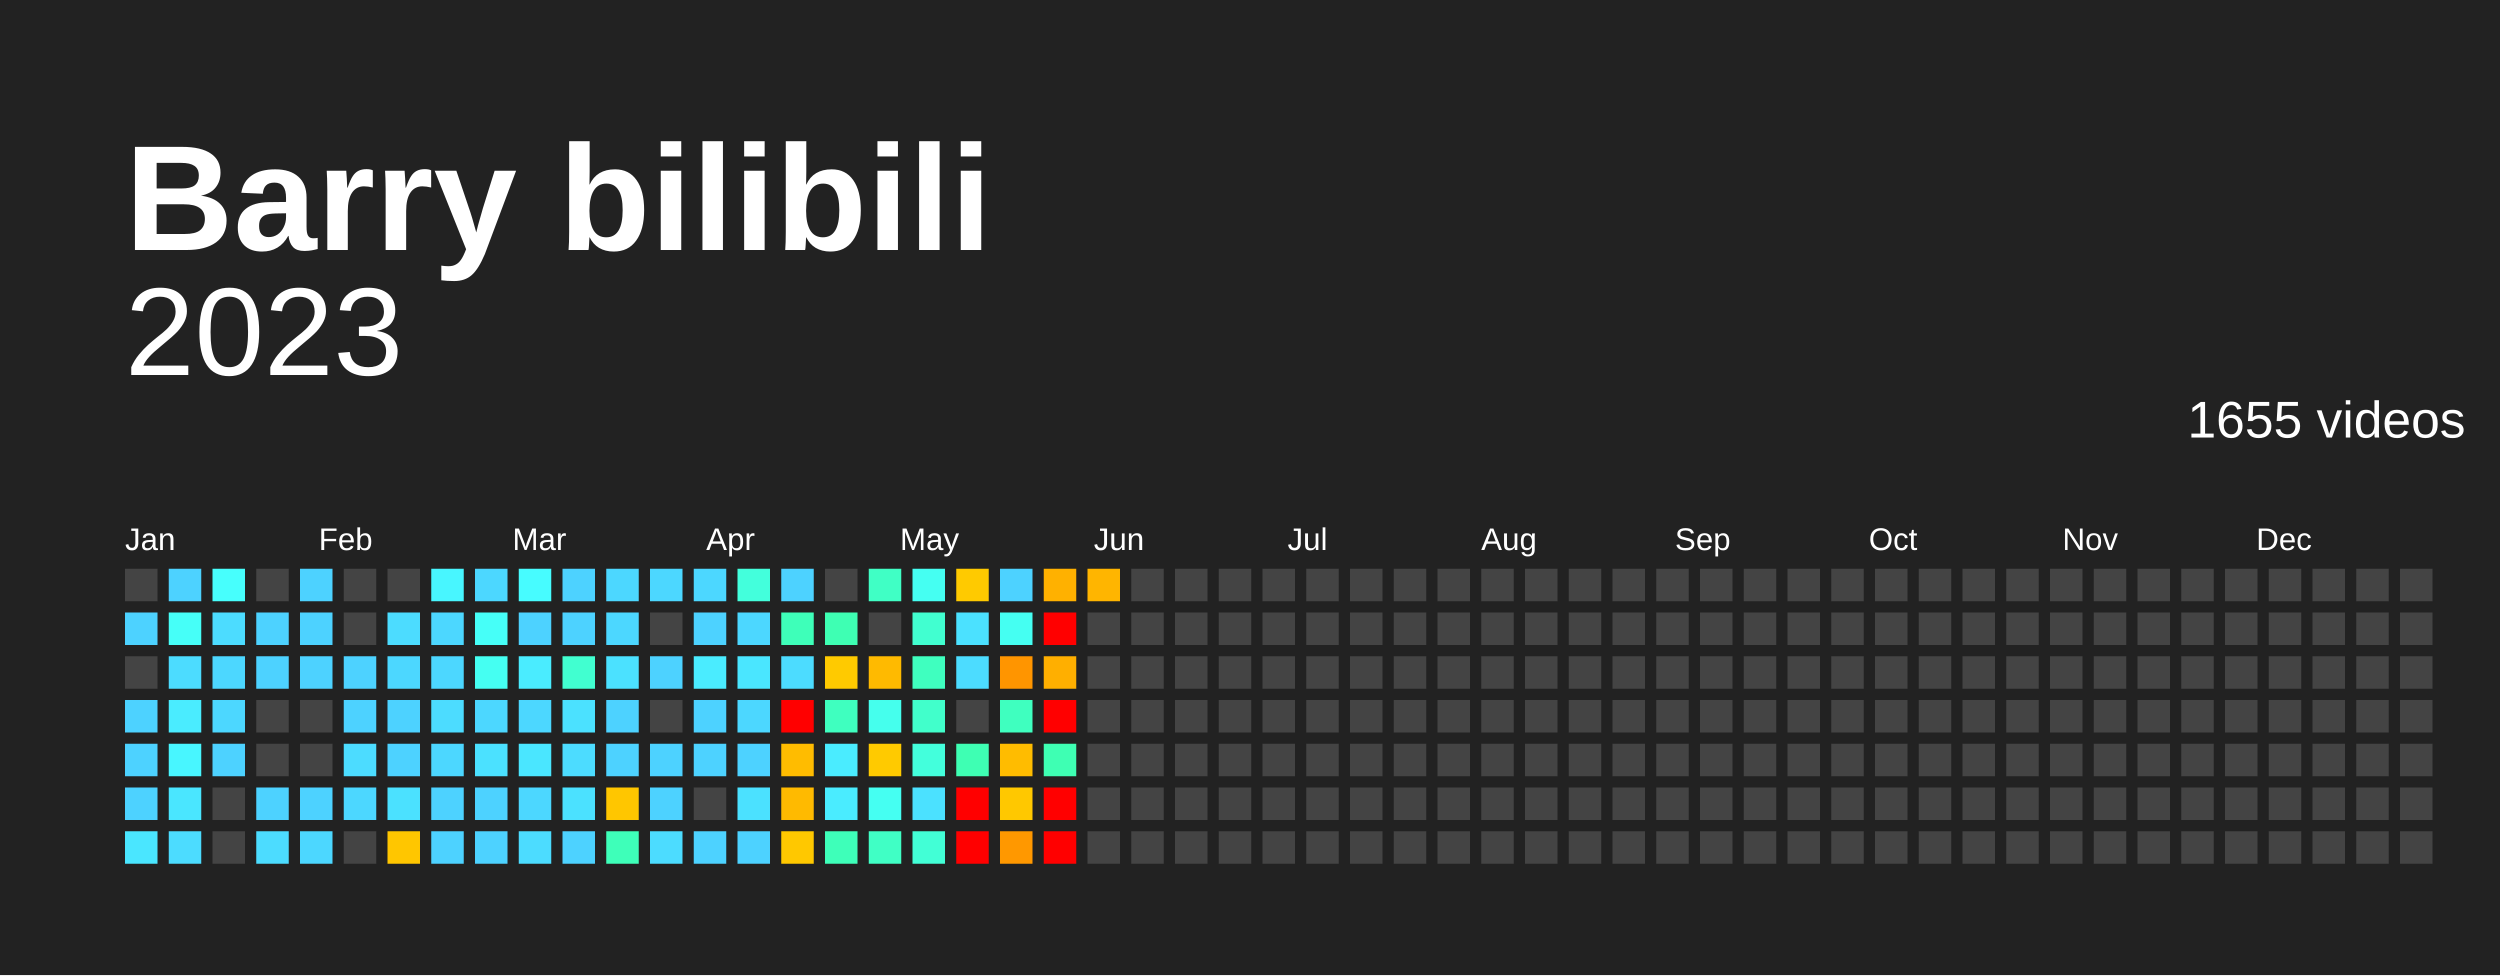
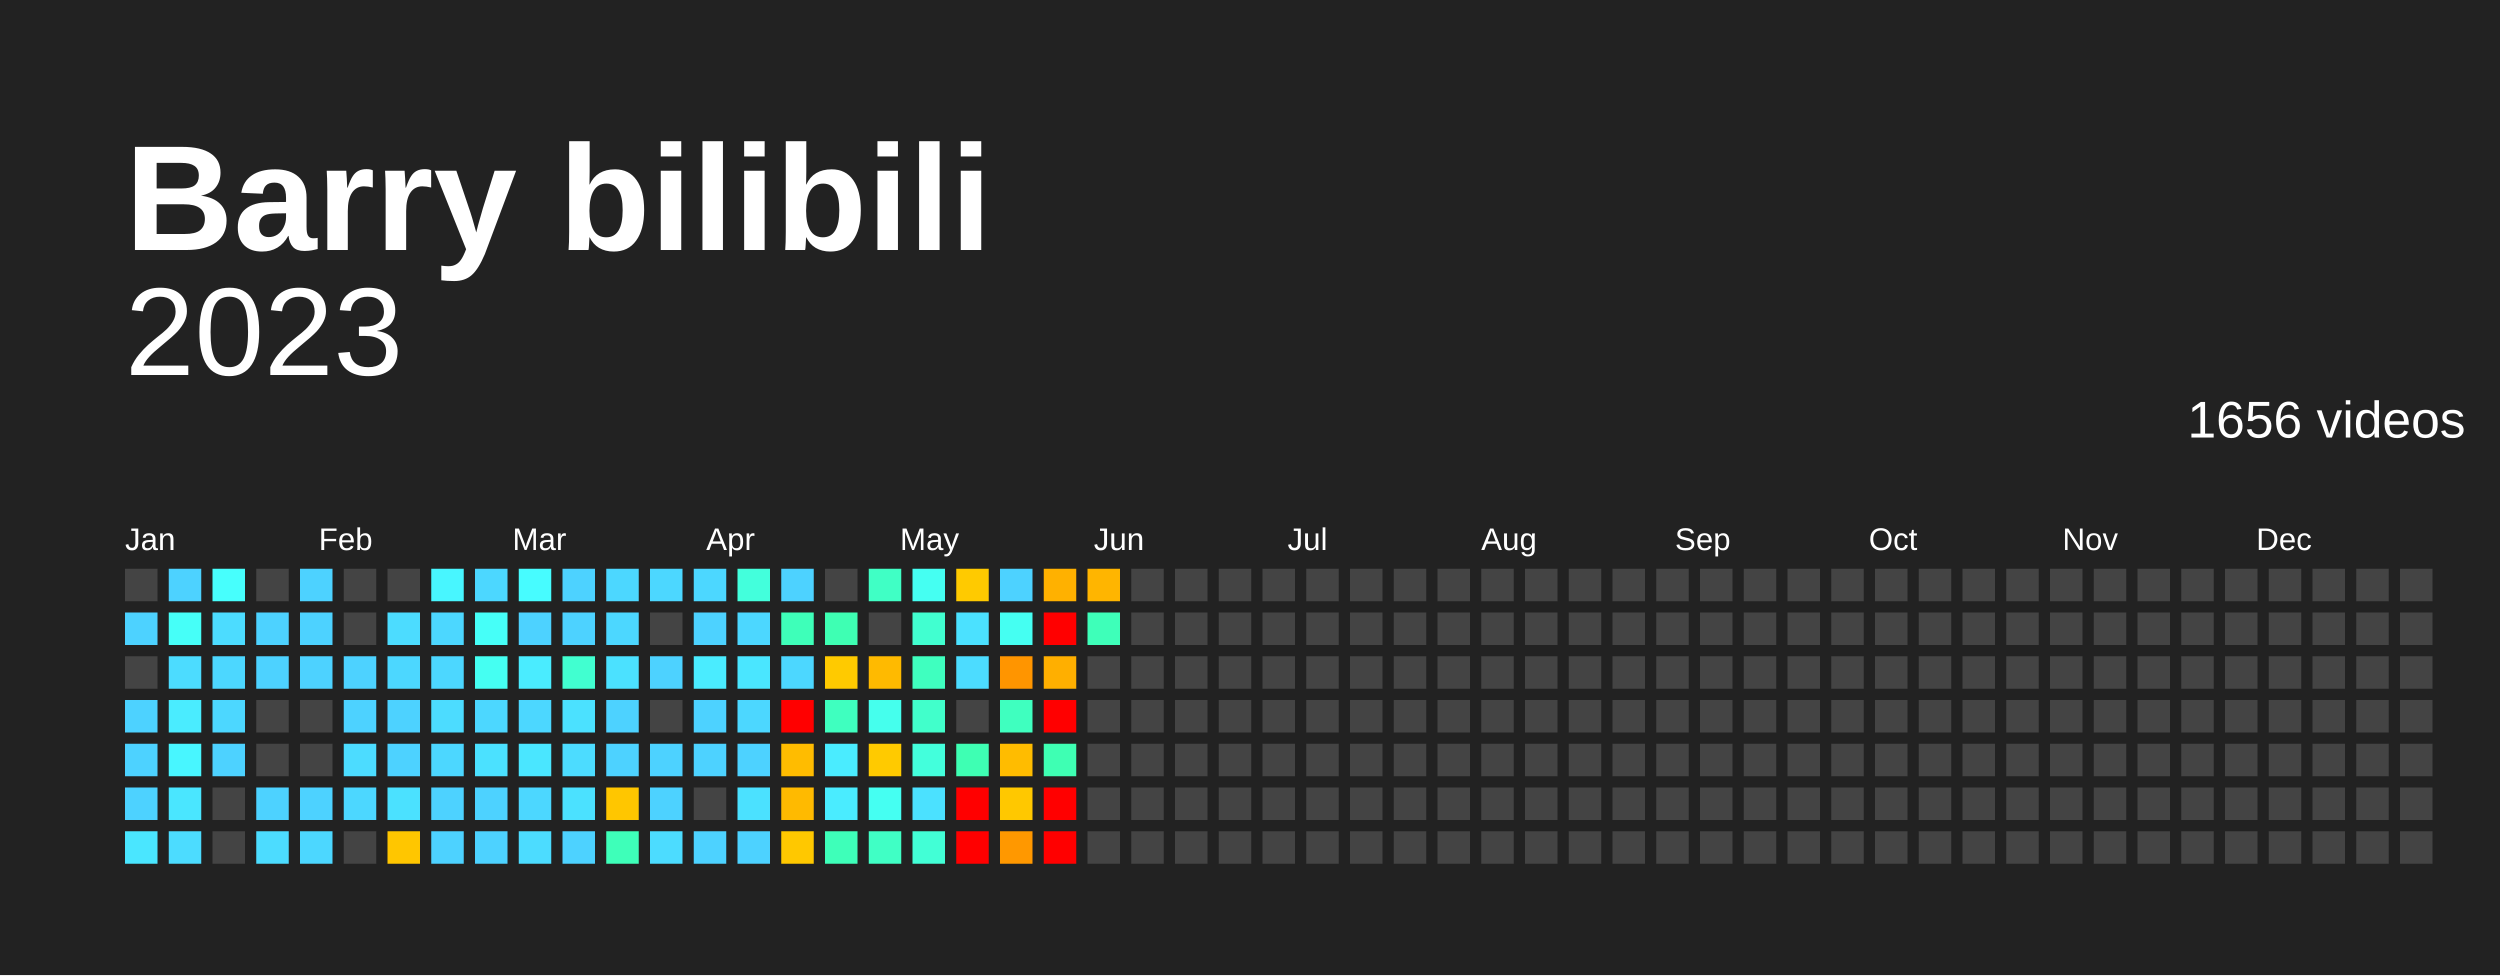
<svg xmlns="http://www.w3.org/2000/svg" baseProfile="full" height="78mm" version="1.1" viewBox="0,0,200,78" width="200mm">
  <defs />
  <rect fill="#222222" height="78" width="200" x="0" y="0" />
  <text fill="#FFFFFF" style="font-size:12px; font-family:Arial; font-weight:bold;" x="10" y="20">Barry bilibili</text>
  <text alignment-baseline="hanging" fill="#FFFFFF" style="font-size:10.0px; font-family:Arial;" x="10" y="30">2023</text>
-   <text alignment-baseline="hanging" fill="#FFFFFF" style="font-size:4.125px; font-family:Arial;" x="175" y="35">1655 videos</text>
+   <text alignment-baseline="hanging" fill="#FFFFFF" style="font-size:4.125px; font-family:Arial;" x="175" y="35">1656 videos</text>
  <text fill="#FFFFFF" style="font-size:2.5px; font-family:Arial" x="10.0" y="44">Jan</text>
  <text fill="#FFFFFF" style="font-size:2.5px; font-family:Arial" x="25.5" y="44">Feb</text>
  <text fill="#FFFFFF" style="font-size:2.5px; font-family:Arial" x="41.0" y="44">Mar</text>
  <text fill="#FFFFFF" style="font-size:2.5px; font-family:Arial" x="56.5" y="44">Apr</text>
  <text fill="#FFFFFF" style="font-size:2.5px; font-family:Arial" x="72.0" y="44">May</text>
  <text fill="#FFFFFF" style="font-size:2.5px; font-family:Arial" x="87.5" y="44">Jun</text>
  <text fill="#FFFFFF" style="font-size:2.5px; font-family:Arial" x="103.0" y="44">Jul</text>
  <text fill="#FFFFFF" style="font-size:2.5px; font-family:Arial" x="118.5" y="44">Aug</text>
  <text fill="#FFFFFF" style="font-size:2.5px; font-family:Arial" x="134.0" y="44">Sep</text>
  <text fill="#FFFFFF" style="font-size:2.5px; font-family:Arial" x="149.5" y="44">Oct</text>
  <text fill="#FFFFFF" style="font-size:2.5px; font-family:Arial" x="165.0" y="44">Nov</text>
  <text fill="#FFFFFF" style="font-size:2.5px; font-family:Arial" x="180.5" y="44">Dec</text>
  <rect fill="#444444" height="2.6" width="2.6" x="10.0" y="45.5" />
  <rect fill="#4dd2ff" height="2.6" width="2.6" x="10.0" y="49.0" />
  <rect fill="#444444" height="2.6" width="2.6" x="10.0" y="52.5" />
  <rect fill="#4dd2ff" height="2.6" width="2.6" x="10.0" y="56.0" />
  <rect fill="#4dd2ff" height="2.6" width="2.6" x="10.0" y="59.5" />
  <rect fill="#4dd2ff" height="2.6" width="2.6" x="10.0" y="63.0" />
  <rect fill="#4ae6ff" height="2.6" width="2.6" x="10.0" y="66.5" />
  <rect fill="#4dd2ff" height="2.6" width="2.6" x="13.5" y="45.5" />
  <rect fill="#46fff8" height="2.6" width="2.6" x="13.5" y="49.0" />
  <rect fill="#4cdcff" height="2.6" width="2.6" x="13.5" y="52.5" />
  <rect fill="#4aecff" height="2.6" width="2.6" x="13.5" y="56.0" />
  <rect fill="#48f6ff" height="2.6" width="2.6" x="13.5" y="59.5" />
  <rect fill="#4ae6ff" height="2.6" width="2.6" x="13.5" y="63.0" />
  <rect fill="#4cdcff" height="2.6" width="2.6" x="13.5" y="66.5" />
  <rect fill="#47fffd" height="2.6" width="2.6" x="17.0" y="45.5" />
  <rect fill="#4cdcff" height="2.6" width="2.6" x="17.0" y="49.0" />
  <rect fill="#4cd7ff" height="2.6" width="2.6" x="17.0" y="52.5" />
  <rect fill="#4cd7ff" height="2.6" width="2.6" x="17.0" y="56.0" />
  <rect fill="#4dd2ff" height="2.6" width="2.6" x="17.0" y="59.5" />
  <rect fill="#444444" height="2.6" width="2.6" x="17.0" y="63.0" />
  <rect fill="#444444" height="2.6" width="2.6" x="17.0" y="66.5" />
  <rect fill="#444444" height="2.6" width="2.6" x="20.5" y="45.5" />
  <rect fill="#4dd2ff" height="2.6" width="2.6" x="20.5" y="49.0" />
  <rect fill="#4dd2ff" height="2.6" width="2.6" x="20.5" y="52.5" />
  <rect fill="#444444" height="2.6" width="2.6" x="20.5" y="56.0" />
  <rect fill="#444444" height="2.6" width="2.6" x="20.5" y="59.5" />
  <rect fill="#4dd2ff" height="2.6" width="2.6" x="20.5" y="63.0" />
  <rect fill="#4cdcff" height="2.6" width="2.6" x="20.5" y="66.5" />
  <rect fill="#4dd2ff" height="2.6" width="2.6" x="24.0" y="45.5" />
  <rect fill="#4dd2ff" height="2.6" width="2.6" x="24.0" y="49.0" />
  <rect fill="#4dd2ff" height="2.6" width="2.6" x="24.0" y="52.5" />
  <rect fill="#444444" height="2.6" width="2.6" x="24.0" y="56.0" />
  <rect fill="#444444" height="2.6" width="2.6" x="24.0" y="59.5" />
  <rect fill="#4dd2ff" height="2.6" width="2.6" x="24.0" y="63.0" />
  <rect fill="#4cd7ff" height="2.6" width="2.6" x="24.0" y="66.5" />
  <rect fill="#444444" height="2.6" width="2.6" x="27.5" y="45.5" />
  <rect fill="#444444" height="2.6" width="2.6" x="27.5" y="49.0" />
  <rect fill="#4dd2ff" height="2.6" width="2.6" x="27.5" y="52.5" />
  <rect fill="#4dd2ff" height="2.6" width="2.6" x="27.5" y="56.0" />
  <rect fill="#4cdcff" height="2.6" width="2.6" x="27.5" y="59.5" />
  <rect fill="#4cd7ff" height="2.6" width="2.6" x="27.5" y="63.0" />
  <rect fill="#444444" height="2.6" width="2.6" x="27.5" y="66.5" />
  <rect fill="#444444" height="2.6" width="2.6" x="31.0" y="45.5" />
  <rect fill="#4cdcff" height="2.6" width="2.6" x="31.0" y="49.0" />
  <rect fill="#4cd7ff" height="2.6" width="2.6" x="31.0" y="52.5" />
  <rect fill="#4dd2ff" height="2.6" width="2.6" x="31.0" y="56.0" />
  <rect fill="#4dd2ff" height="2.6" width="2.6" x="31.0" y="59.5" />
  <rect fill="#4be1ff" height="2.6" width="2.6" x="31.0" y="63.0" />
  <rect fill="#ffc600" height="2.6" width="2.6" x="31.0" y="66.5" />
  <rect fill="#48f6ff" height="2.6" width="2.6" x="34.5" y="45.5" />
  <rect fill="#4cd7ff" height="2.6" width="2.6" x="34.5" y="49.0" />
  <rect fill="#4cd7ff" height="2.6" width="2.6" x="34.5" y="52.5" />
  <rect fill="#4cdcff" height="2.6" width="2.6" x="34.5" y="56.0" />
  <rect fill="#4cd7ff" height="2.6" width="2.6" x="34.5" y="59.5" />
  <rect fill="#4dd2ff" height="2.6" width="2.6" x="34.5" y="63.0" />
  <rect fill="#4dd2ff" height="2.6" width="2.6" x="34.5" y="66.5" />
  <rect fill="#4cd7ff" height="2.6" width="2.6" x="38.0" y="45.5" />
  <rect fill="#46fff8" height="2.6" width="2.6" x="38.0" y="49.0" />
  <rect fill="#45fff2" height="2.6" width="2.6" x="38.0" y="52.5" />
  <rect fill="#4cd7ff" height="2.6" width="2.6" x="38.0" y="56.0" />
  <rect fill="#4be1ff" height="2.6" width="2.6" x="38.0" y="59.5" />
  <rect fill="#4dd2ff" height="2.6" width="2.6" x="38.0" y="63.0" />
  <rect fill="#4dd2ff" height="2.6" width="2.6" x="38.0" y="66.5" />
  <rect fill="#47fcff" height="2.6" width="2.6" x="41.5" y="45.5" />
  <rect fill="#4dd2ff" height="2.6" width="2.6" x="41.5" y="49.0" />
  <rect fill="#4aecff" height="2.6" width="2.6" x="41.5" y="52.5" />
  <rect fill="#4cd7ff" height="2.6" width="2.6" x="41.5" y="56.0" />
  <rect fill="#4ae6ff" height="2.6" width="2.6" x="41.5" y="59.5" />
  <rect fill="#4cd7ff" height="2.6" width="2.6" x="41.5" y="63.0" />
  <rect fill="#4cdcff" height="2.6" width="2.6" x="41.5" y="66.5" />
  <rect fill="#4dd2ff" height="2.6" width="2.6" x="45.0" y="45.5" />
  <rect fill="#4dd2ff" height="2.6" width="2.6" x="45.0" y="49.0" />
  <rect fill="#41ffd0" height="2.6" width="2.6" x="45.0" y="52.5" />
  <rect fill="#4be1ff" height="2.6" width="2.6" x="45.0" y="56.0" />
  <rect fill="#4cdcff" height="2.6" width="2.6" x="45.0" y="59.5" />
  <rect fill="#4be1ff" height="2.6" width="2.6" x="45.0" y="63.0" />
  <rect fill="#4dd2ff" height="2.6" width="2.6" x="45.0" y="66.5" />
  <rect fill="#4cd7ff" height="2.6" width="2.6" x="48.5" y="45.5" />
  <rect fill="#4cd7ff" height="2.6" width="2.6" x="48.5" y="49.0" />
  <rect fill="#4be1ff" height="2.6" width="2.6" x="48.5" y="52.5" />
  <rect fill="#4dd2ff" height="2.6" width="2.6" x="48.5" y="56.0" />
  <rect fill="#4dd2ff" height="2.6" width="2.6" x="48.5" y="59.5" />
  <rect fill="#ffc600" height="2.6" width="2.6" x="48.5" y="63.0" />
  <rect fill="#3effb9" height="2.6" width="2.6" x="48.5" y="66.5" />
  <rect fill="#4cd7ff" height="2.6" width="2.6" x="52.0" y="45.5" />
  <rect fill="#444444" height="2.6" width="2.6" x="52.0" y="49.0" />
  <rect fill="#4dd2ff" height="2.6" width="2.6" x="52.0" y="52.5" />
  <rect fill="#444444" height="2.6" width="2.6" x="52.0" y="56.0" />
  <rect fill="#4dd2ff" height="2.6" width="2.6" x="52.0" y="59.5" />
  <rect fill="#4dd2ff" height="2.6" width="2.6" x="52.0" y="63.0" />
  <rect fill="#4cdcff" height="2.6" width="2.6" x="52.0" y="66.5" />
  <rect fill="#4cd7ff" height="2.6" width="2.6" x="55.5" y="45.5" />
  <rect fill="#4dd2ff" height="2.6" width="2.6" x="55.5" y="49.0" />
  <rect fill="#4aecff" height="2.6" width="2.6" x="55.5" y="52.5" />
  <rect fill="#4dd2ff" height="2.6" width="2.6" x="55.5" y="56.0" />
  <rect fill="#4dd2ff" height="2.6" width="2.6" x="55.5" y="59.5" />
  <rect fill="#444444" height="2.6" width="2.6" x="55.5" y="63.0" />
  <rect fill="#4dd2ff" height="2.6" width="2.6" x="55.5" y="66.5" />
  <rect fill="#43ffdc" height="2.6" width="2.6" x="59.0" y="45.5" />
  <rect fill="#4cd7ff" height="2.6" width="2.6" x="59.0" y="49.0" />
  <rect fill="#4ae6ff" height="2.6" width="2.6" x="59.0" y="52.5" />
  <rect fill="#4cd7ff" height="2.6" width="2.6" x="59.0" y="56.0" />
  <rect fill="#4dd2ff" height="2.6" width="2.6" x="59.0" y="59.5" />
  <rect fill="#4be1ff" height="2.6" width="2.6" x="59.0" y="63.0" />
  <rect fill="#4dd2ff" height="2.6" width="2.6" x="59.0" y="66.5" />
  <rect fill="#4dd2ff" height="2.6" width="2.6" x="62.5" y="45.5" />
  <rect fill="#3effb9" height="2.6" width="2.6" x="62.5" y="49.0" />
-   <rect fill="#4cdcff" height="2.6" width="2.6" x="62.5" y="52.5" />
+   <rect fill="#4cd7ff" height="2.6" width="2.6" x="62.5" y="52.5" />
  <rect fill="red" height="2.6" width="2.6" x="62.5" y="56.0" />
  <rect fill="#ffbc00" height="2.6" width="2.6" x="62.5" y="59.5" />
  <rect fill="#ffba00" height="2.6" width="2.6" x="62.5" y="63.0" />
  <rect fill="#ffc800" height="2.6" width="2.6" x="62.5" y="66.5" />
  <rect fill="#444444" height="2.6" width="2.6" x="66.0" y="45.5" />
  <rect fill="#3effb3" height="2.6" width="2.6" x="66.0" y="49.0" />
  <rect fill="#ffca00" height="2.6" width="2.6" x="66.0" y="52.5" />
  <rect fill="#3fffbf" height="2.6" width="2.6" x="66.0" y="56.0" />
  <rect fill="#4aecff" height="2.6" width="2.6" x="66.0" y="59.5" />
  <rect fill="#4aecff" height="2.6" width="2.6" x="66.0" y="63.0" />
  <rect fill="#3effb9" height="2.6" width="2.6" x="66.0" y="66.5" />
  <rect fill="#40ffc5" height="2.6" width="2.6" x="69.5" y="45.5" />
  <rect fill="#444444" height="2.6" width="2.6" x="69.5" y="49.0" />
  <rect fill="#ffba00" height="2.6" width="2.6" x="69.5" y="52.5" />
  <rect fill="#45ffed" height="2.6" width="2.6" x="69.5" y="56.0" />
  <rect fill="#ffca00" height="2.6" width="2.6" x="69.5" y="59.5" />
  <rect fill="#45fff2" height="2.6" width="2.6" x="69.5" y="63.0" />
  <rect fill="#40ffc5" height="2.6" width="2.6" x="69.5" y="66.5" />
  <rect fill="#45fff2" height="2.6" width="2.6" x="73.0" y="45.5" />
  <rect fill="#41ffd0" height="2.6" width="2.6" x="73.0" y="49.0" />
  <rect fill="#3fffbf" height="2.6" width="2.6" x="73.0" y="52.5" />
  <rect fill="#41ffcb" height="2.6" width="2.6" x="73.0" y="56.0" />
  <rect fill="#43ffdc" height="2.6" width="2.6" x="73.0" y="59.5" />
  <rect fill="#4be1ff" height="2.6" width="2.6" x="73.0" y="63.0" />
  <rect fill="#42ffd6" height="2.6" width="2.6" x="73.0" y="66.5" />
  <rect fill="#ffca00" height="2.6" width="2.6" x="76.5" y="45.5" />
  <rect fill="#4be1ff" height="2.6" width="2.6" x="76.5" y="49.0" />
  <rect fill="#4cdcff" height="2.6" width="2.6" x="76.5" y="52.5" />
  <rect fill="#444444" height="2.6" width="2.6" x="76.5" y="56.0" />
  <rect fill="#3effb3" height="2.6" width="2.6" x="76.5" y="59.5" />
  <rect fill="red" height="2.6" width="2.6" x="76.5" y="63.0" />
  <rect fill="red" height="2.6" width="2.6" x="76.5" y="66.5" />
  <rect fill="#4dd2ff" height="2.6" width="2.6" x="80.0" y="45.5" />
  <rect fill="#45fff2" height="2.6" width="2.6" x="80.0" y="49.0" />
  <rect fill="#ff9500" height="2.6" width="2.6" x="80.0" y="52.5" />
  <rect fill="#3fffbf" height="2.6" width="2.6" x="80.0" y="56.0" />
  <rect fill="#ffbc00" height="2.6" width="2.6" x="80.0" y="59.5" />
  <rect fill="#ffc800" height="2.6" width="2.6" x="80.0" y="63.0" />
  <rect fill="#ff9800" height="2.6" width="2.6" x="80.0" y="66.5" />
  <rect fill="#ffb100" height="2.6" width="2.6" x="83.5" y="45.5" />
  <rect fill="red" height="2.6" width="2.6" x="83.5" y="49.0" />
  <rect fill="#ffaf00" height="2.6" width="2.6" x="83.5" y="52.5" />
  <rect fill="red" height="2.6" width="2.6" x="83.5" y="56.0" />
  <rect fill="#3effb3" height="2.6" width="2.6" x="83.5" y="59.5" />
  <rect fill="red" height="2.6" width="2.6" x="83.5" y="63.0" />
  <rect fill="red" height="2.6" width="2.6" x="83.5" y="66.5" />
  <rect fill="#ffb500" height="2.6" width="2.6" x="87.0" y="45.5" />
-   <rect fill="#444444" height="2.6" width="2.6" x="87.0" y="49.0" />
+   <rect fill="#3effb9" height="2.6" width="2.6" x="87.0" y="49.0" />
  <rect fill="#444444" height="2.6" width="2.6" x="87.0" y="52.5" />
  <rect fill="#444444" height="2.6" width="2.6" x="87.0" y="56.0" />
  <rect fill="#444444" height="2.6" width="2.6" x="87.0" y="59.5" />
  <rect fill="#444444" height="2.6" width="2.6" x="87.0" y="63.0" />
  <rect fill="#444444" height="2.6" width="2.6" x="87.0" y="66.5" />
  <rect fill="#444444" height="2.6" width="2.6" x="90.5" y="45.5" />
  <rect fill="#444444" height="2.6" width="2.6" x="90.5" y="49.0" />
  <rect fill="#444444" height="2.6" width="2.6" x="90.5" y="52.5" />
  <rect fill="#444444" height="2.6" width="2.6" x="90.5" y="56.0" />
  <rect fill="#444444" height="2.6" width="2.6" x="90.5" y="59.5" />
  <rect fill="#444444" height="2.6" width="2.6" x="90.5" y="63.0" />
  <rect fill="#444444" height="2.6" width="2.6" x="90.5" y="66.5" />
  <rect fill="#444444" height="2.6" width="2.6" x="94.0" y="45.5" />
  <rect fill="#444444" height="2.6" width="2.6" x="94.0" y="49.0" />
  <rect fill="#444444" height="2.6" width="2.6" x="94.0" y="52.5" />
  <rect fill="#444444" height="2.6" width="2.6" x="94.0" y="56.0" />
  <rect fill="#444444" height="2.6" width="2.6" x="94.0" y="59.5" />
  <rect fill="#444444" height="2.6" width="2.6" x="94.0" y="63.0" />
  <rect fill="#444444" height="2.6" width="2.6" x="94.0" y="66.5" />
  <rect fill="#444444" height="2.6" width="2.6" x="97.5" y="45.5" />
  <rect fill="#444444" height="2.6" width="2.6" x="97.5" y="49.0" />
  <rect fill="#444444" height="2.6" width="2.6" x="97.5" y="52.5" />
  <rect fill="#444444" height="2.6" width="2.6" x="97.5" y="56.0" />
  <rect fill="#444444" height="2.6" width="2.6" x="97.5" y="59.5" />
  <rect fill="#444444" height="2.6" width="2.6" x="97.5" y="63.0" />
  <rect fill="#444444" height="2.6" width="2.6" x="97.5" y="66.5" />
  <rect fill="#444444" height="2.6" width="2.6" x="101.0" y="45.5" />
  <rect fill="#444444" height="2.6" width="2.6" x="101.0" y="49.0" />
  <rect fill="#444444" height="2.6" width="2.6" x="101.0" y="52.5" />
  <rect fill="#444444" height="2.6" width="2.6" x="101.0" y="56.0" />
  <rect fill="#444444" height="2.6" width="2.6" x="101.0" y="59.5" />
  <rect fill="#444444" height="2.6" width="2.6" x="101.0" y="63.0" />
  <rect fill="#444444" height="2.6" width="2.6" x="101.0" y="66.5" />
  <rect fill="#444444" height="2.6" width="2.6" x="104.5" y="45.5" />
  <rect fill="#444444" height="2.6" width="2.6" x="104.5" y="49.0" />
  <rect fill="#444444" height="2.6" width="2.6" x="104.5" y="52.5" />
  <rect fill="#444444" height="2.6" width="2.6" x="104.5" y="56.0" />
  <rect fill="#444444" height="2.6" width="2.6" x="104.5" y="59.5" />
  <rect fill="#444444" height="2.6" width="2.6" x="104.5" y="63.0" />
  <rect fill="#444444" height="2.6" width="2.6" x="104.5" y="66.5" />
  <rect fill="#444444" height="2.6" width="2.6" x="108.0" y="45.5" />
  <rect fill="#444444" height="2.6" width="2.6" x="108.0" y="49.0" />
  <rect fill="#444444" height="2.6" width="2.6" x="108.0" y="52.5" />
  <rect fill="#444444" height="2.6" width="2.6" x="108.0" y="56.0" />
  <rect fill="#444444" height="2.6" width="2.6" x="108.0" y="59.5" />
  <rect fill="#444444" height="2.6" width="2.6" x="108.0" y="63.0" />
  <rect fill="#444444" height="2.6" width="2.6" x="108.0" y="66.5" />
  <rect fill="#444444" height="2.6" width="2.6" x="111.5" y="45.5" />
  <rect fill="#444444" height="2.6" width="2.6" x="111.5" y="49.0" />
  <rect fill="#444444" height="2.6" width="2.6" x="111.5" y="52.5" />
  <rect fill="#444444" height="2.6" width="2.6" x="111.5" y="56.0" />
  <rect fill="#444444" height="2.6" width="2.6" x="111.5" y="59.5" />
  <rect fill="#444444" height="2.6" width="2.6" x="111.5" y="63.0" />
  <rect fill="#444444" height="2.6" width="2.6" x="111.5" y="66.5" />
  <rect fill="#444444" height="2.6" width="2.6" x="115.0" y="45.5" />
  <rect fill="#444444" height="2.6" width="2.6" x="115.0" y="49.0" />
  <rect fill="#444444" height="2.6" width="2.6" x="115.0" y="52.5" />
  <rect fill="#444444" height="2.6" width="2.6" x="115.0" y="56.0" />
  <rect fill="#444444" height="2.6" width="2.6" x="115.0" y="59.5" />
  <rect fill="#444444" height="2.6" width="2.6" x="115.0" y="63.0" />
  <rect fill="#444444" height="2.6" width="2.6" x="115.0" y="66.5" />
  <rect fill="#444444" height="2.6" width="2.6" x="118.5" y="45.5" />
  <rect fill="#444444" height="2.6" width="2.6" x="118.5" y="49.0" />
  <rect fill="#444444" height="2.6" width="2.6" x="118.5" y="52.5" />
  <rect fill="#444444" height="2.6" width="2.6" x="118.5" y="56.0" />
  <rect fill="#444444" height="2.6" width="2.6" x="118.5" y="59.5" />
  <rect fill="#444444" height="2.6" width="2.6" x="118.5" y="63.0" />
  <rect fill="#444444" height="2.6" width="2.6" x="118.5" y="66.5" />
  <rect fill="#444444" height="2.6" width="2.6" x="122.0" y="45.5" />
  <rect fill="#444444" height="2.6" width="2.6" x="122.0" y="49.0" />
  <rect fill="#444444" height="2.6" width="2.6" x="122.0" y="52.5" />
  <rect fill="#444444" height="2.6" width="2.6" x="122.0" y="56.0" />
  <rect fill="#444444" height="2.6" width="2.6" x="122.0" y="59.5" />
  <rect fill="#444444" height="2.6" width="2.6" x="122.0" y="63.0" />
  <rect fill="#444444" height="2.6" width="2.6" x="122.0" y="66.5" />
  <rect fill="#444444" height="2.6" width="2.6" x="125.5" y="45.5" />
  <rect fill="#444444" height="2.6" width="2.6" x="125.5" y="49.0" />
  <rect fill="#444444" height="2.6" width="2.6" x="125.5" y="52.5" />
  <rect fill="#444444" height="2.6" width="2.6" x="125.5" y="56.0" />
  <rect fill="#444444" height="2.6" width="2.6" x="125.5" y="59.5" />
  <rect fill="#444444" height="2.6" width="2.6" x="125.5" y="63.0" />
  <rect fill="#444444" height="2.6" width="2.6" x="125.5" y="66.5" />
  <rect fill="#444444" height="2.6" width="2.6" x="129.0" y="45.5" />
  <rect fill="#444444" height="2.6" width="2.6" x="129.0" y="49.0" />
  <rect fill="#444444" height="2.6" width="2.6" x="129.0" y="52.5" />
  <rect fill="#444444" height="2.6" width="2.6" x="129.0" y="56.0" />
  <rect fill="#444444" height="2.6" width="2.6" x="129.0" y="59.5" />
  <rect fill="#444444" height="2.6" width="2.6" x="129.0" y="63.0" />
  <rect fill="#444444" height="2.6" width="2.6" x="129.0" y="66.5" />
  <rect fill="#444444" height="2.6" width="2.6" x="132.5" y="45.5" />
  <rect fill="#444444" height="2.6" width="2.6" x="132.5" y="49.0" />
  <rect fill="#444444" height="2.6" width="2.6" x="132.5" y="52.5" />
  <rect fill="#444444" height="2.6" width="2.6" x="132.5" y="56.0" />
  <rect fill="#444444" height="2.6" width="2.6" x="132.5" y="59.5" />
  <rect fill="#444444" height="2.6" width="2.6" x="132.5" y="63.0" />
  <rect fill="#444444" height="2.6" width="2.6" x="132.5" y="66.5" />
  <rect fill="#444444" height="2.6" width="2.6" x="136.0" y="45.5" />
  <rect fill="#444444" height="2.6" width="2.6" x="136.0" y="49.0" />
  <rect fill="#444444" height="2.6" width="2.6" x="136.0" y="52.5" />
  <rect fill="#444444" height="2.6" width="2.6" x="136.0" y="56.0" />
  <rect fill="#444444" height="2.6" width="2.6" x="136.0" y="59.5" />
  <rect fill="#444444" height="2.6" width="2.6" x="136.0" y="63.0" />
  <rect fill="#444444" height="2.6" width="2.6" x="136.0" y="66.5" />
  <rect fill="#444444" height="2.6" width="2.6" x="139.5" y="45.5" />
  <rect fill="#444444" height="2.6" width="2.6" x="139.5" y="49.0" />
  <rect fill="#444444" height="2.6" width="2.6" x="139.5" y="52.5" />
  <rect fill="#444444" height="2.6" width="2.6" x="139.5" y="56.0" />
  <rect fill="#444444" height="2.6" width="2.6" x="139.5" y="59.5" />
  <rect fill="#444444" height="2.6" width="2.6" x="139.5" y="63.0" />
  <rect fill="#444444" height="2.6" width="2.6" x="139.5" y="66.5" />
  <rect fill="#444444" height="2.6" width="2.6" x="143.0" y="45.5" />
  <rect fill="#444444" height="2.6" width="2.6" x="143.0" y="49.0" />
  <rect fill="#444444" height="2.6" width="2.6" x="143.0" y="52.5" />
  <rect fill="#444444" height="2.6" width="2.6" x="143.0" y="56.0" />
  <rect fill="#444444" height="2.6" width="2.6" x="143.0" y="59.5" />
  <rect fill="#444444" height="2.6" width="2.6" x="143.0" y="63.0" />
  <rect fill="#444444" height="2.6" width="2.6" x="143.0" y="66.5" />
  <rect fill="#444444" height="2.6" width="2.6" x="146.5" y="45.5" />
  <rect fill="#444444" height="2.6" width="2.6" x="146.5" y="49.0" />
  <rect fill="#444444" height="2.6" width="2.6" x="146.5" y="52.5" />
  <rect fill="#444444" height="2.6" width="2.6" x="146.5" y="56.0" />
  <rect fill="#444444" height="2.6" width="2.6" x="146.5" y="59.5" />
  <rect fill="#444444" height="2.6" width="2.6" x="146.5" y="63.0" />
  <rect fill="#444444" height="2.6" width="2.6" x="146.5" y="66.5" />
  <rect fill="#444444" height="2.6" width="2.6" x="150.0" y="45.5" />
  <rect fill="#444444" height="2.6" width="2.6" x="150.0" y="49.0" />
  <rect fill="#444444" height="2.6" width="2.6" x="150.0" y="52.5" />
  <rect fill="#444444" height="2.6" width="2.6" x="150.0" y="56.0" />
  <rect fill="#444444" height="2.6" width="2.6" x="150.0" y="59.5" />
  <rect fill="#444444" height="2.6" width="2.6" x="150.0" y="63.0" />
  <rect fill="#444444" height="2.6" width="2.6" x="150.0" y="66.5" />
  <rect fill="#444444" height="2.6" width="2.6" x="153.5" y="45.5" />
  <rect fill="#444444" height="2.6" width="2.6" x="153.5" y="49.0" />
  <rect fill="#444444" height="2.6" width="2.6" x="153.5" y="52.5" />
  <rect fill="#444444" height="2.6" width="2.6" x="153.5" y="56.0" />
  <rect fill="#444444" height="2.6" width="2.6" x="153.5" y="59.5" />
  <rect fill="#444444" height="2.6" width="2.6" x="153.5" y="63.0" />
  <rect fill="#444444" height="2.6" width="2.6" x="153.5" y="66.5" />
  <rect fill="#444444" height="2.6" width="2.6" x="157.0" y="45.5" />
  <rect fill="#444444" height="2.6" width="2.6" x="157.0" y="49.0" />
  <rect fill="#444444" height="2.6" width="2.6" x="157.0" y="52.5" />
  <rect fill="#444444" height="2.6" width="2.6" x="157.0" y="56.0" />
  <rect fill="#444444" height="2.6" width="2.6" x="157.0" y="59.5" />
  <rect fill="#444444" height="2.6" width="2.6" x="157.0" y="63.0" />
  <rect fill="#444444" height="2.6" width="2.6" x="157.0" y="66.5" />
  <rect fill="#444444" height="2.6" width="2.6" x="160.5" y="45.5" />
  <rect fill="#444444" height="2.6" width="2.6" x="160.5" y="49.0" />
  <rect fill="#444444" height="2.6" width="2.6" x="160.5" y="52.5" />
  <rect fill="#444444" height="2.6" width="2.6" x="160.5" y="56.0" />
  <rect fill="#444444" height="2.6" width="2.6" x="160.5" y="59.5" />
  <rect fill="#444444" height="2.6" width="2.6" x="160.5" y="63.0" />
  <rect fill="#444444" height="2.6" width="2.6" x="160.5" y="66.5" />
  <rect fill="#444444" height="2.6" width="2.6" x="164.0" y="45.5" />
  <rect fill="#444444" height="2.6" width="2.6" x="164.0" y="49.0" />
  <rect fill="#444444" height="2.6" width="2.6" x="164.0" y="52.5" />
  <rect fill="#444444" height="2.6" width="2.6" x="164.0" y="56.0" />
  <rect fill="#444444" height="2.6" width="2.6" x="164.0" y="59.5" />
  <rect fill="#444444" height="2.6" width="2.6" x="164.0" y="63.0" />
  <rect fill="#444444" height="2.6" width="2.6" x="164.0" y="66.5" />
  <rect fill="#444444" height="2.6" width="2.6" x="167.5" y="45.5" />
  <rect fill="#444444" height="2.6" width="2.6" x="167.5" y="49.0" />
  <rect fill="#444444" height="2.6" width="2.6" x="167.5" y="52.5" />
  <rect fill="#444444" height="2.6" width="2.6" x="167.5" y="56.0" />
  <rect fill="#444444" height="2.6" width="2.6" x="167.5" y="59.5" />
  <rect fill="#444444" height="2.6" width="2.6" x="167.5" y="63.0" />
  <rect fill="#444444" height="2.6" width="2.6" x="167.5" y="66.5" />
  <rect fill="#444444" height="2.6" width="2.6" x="171.0" y="45.5" />
  <rect fill="#444444" height="2.6" width="2.6" x="171.0" y="49.0" />
  <rect fill="#444444" height="2.6" width="2.6" x="171.0" y="52.5" />
  <rect fill="#444444" height="2.6" width="2.6" x="171.0" y="56.0" />
  <rect fill="#444444" height="2.6" width="2.6" x="171.0" y="59.5" />
  <rect fill="#444444" height="2.6" width="2.6" x="171.0" y="63.0" />
  <rect fill="#444444" height="2.6" width="2.6" x="171.0" y="66.5" />
  <rect fill="#444444" height="2.6" width="2.6" x="174.5" y="45.5" />
  <rect fill="#444444" height="2.6" width="2.6" x="174.5" y="49.0" />
  <rect fill="#444444" height="2.6" width="2.6" x="174.5" y="52.5" />
  <rect fill="#444444" height="2.6" width="2.6" x="174.5" y="56.0" />
  <rect fill="#444444" height="2.6" width="2.6" x="174.5" y="59.5" />
  <rect fill="#444444" height="2.6" width="2.6" x="174.5" y="63.0" />
  <rect fill="#444444" height="2.6" width="2.6" x="174.5" y="66.5" />
  <rect fill="#444444" height="2.6" width="2.6" x="178.0" y="45.5" />
  <rect fill="#444444" height="2.6" width="2.6" x="178.0" y="49.0" />
  <rect fill="#444444" height="2.6" width="2.6" x="178.0" y="52.5" />
  <rect fill="#444444" height="2.6" width="2.6" x="178.0" y="56.0" />
  <rect fill="#444444" height="2.6" width="2.6" x="178.0" y="59.5" />
  <rect fill="#444444" height="2.6" width="2.6" x="178.0" y="63.0" />
  <rect fill="#444444" height="2.6" width="2.6" x="178.0" y="66.5" />
  <rect fill="#444444" height="2.6" width="2.6" x="181.5" y="45.5" />
  <rect fill="#444444" height="2.6" width="2.6" x="181.5" y="49.0" />
  <rect fill="#444444" height="2.6" width="2.6" x="181.5" y="52.5" />
  <rect fill="#444444" height="2.6" width="2.6" x="181.5" y="56.0" />
  <rect fill="#444444" height="2.6" width="2.6" x="181.5" y="59.5" />
  <rect fill="#444444" height="2.6" width="2.6" x="181.5" y="63.0" />
  <rect fill="#444444" height="2.6" width="2.6" x="181.5" y="66.5" />
  <rect fill="#444444" height="2.6" width="2.6" x="185.0" y="45.5" />
  <rect fill="#444444" height="2.6" width="2.6" x="185.0" y="49.0" />
  <rect fill="#444444" height="2.6" width="2.6" x="185.0" y="52.5" />
  <rect fill="#444444" height="2.6" width="2.6" x="185.0" y="56.0" />
  <rect fill="#444444" height="2.6" width="2.6" x="185.0" y="59.5" />
  <rect fill="#444444" height="2.6" width="2.6" x="185.0" y="63.0" />
  <rect fill="#444444" height="2.6" width="2.6" x="185.0" y="66.5" />
  <rect fill="#444444" height="2.6" width="2.6" x="188.5" y="45.5" />
  <rect fill="#444444" height="2.6" width="2.6" x="188.5" y="49.0" />
  <rect fill="#444444" height="2.6" width="2.6" x="188.5" y="52.5" />
  <rect fill="#444444" height="2.6" width="2.6" x="188.5" y="56.0" />
  <rect fill="#444444" height="2.6" width="2.6" x="188.5" y="59.5" />
  <rect fill="#444444" height="2.6" width="2.6" x="188.5" y="63.0" />
  <rect fill="#444444" height="2.6" width="2.6" x="188.5" y="66.5" />
  <rect fill="#444444" height="2.6" width="2.6" x="192.0" y="45.5" />
  <rect fill="#444444" height="2.6" width="2.6" x="192.0" y="49.0" />
  <rect fill="#444444" height="2.6" width="2.6" x="192.0" y="52.5" />
  <rect fill="#444444" height="2.6" width="2.6" x="192.0" y="56.0" />
  <rect fill="#444444" height="2.6" width="2.6" x="192.0" y="59.5" />
  <rect fill="#444444" height="2.6" width="2.6" x="192.0" y="63.0" />
  <rect fill="#444444" height="2.6" width="2.6" x="192.0" y="66.5" />
</svg>
